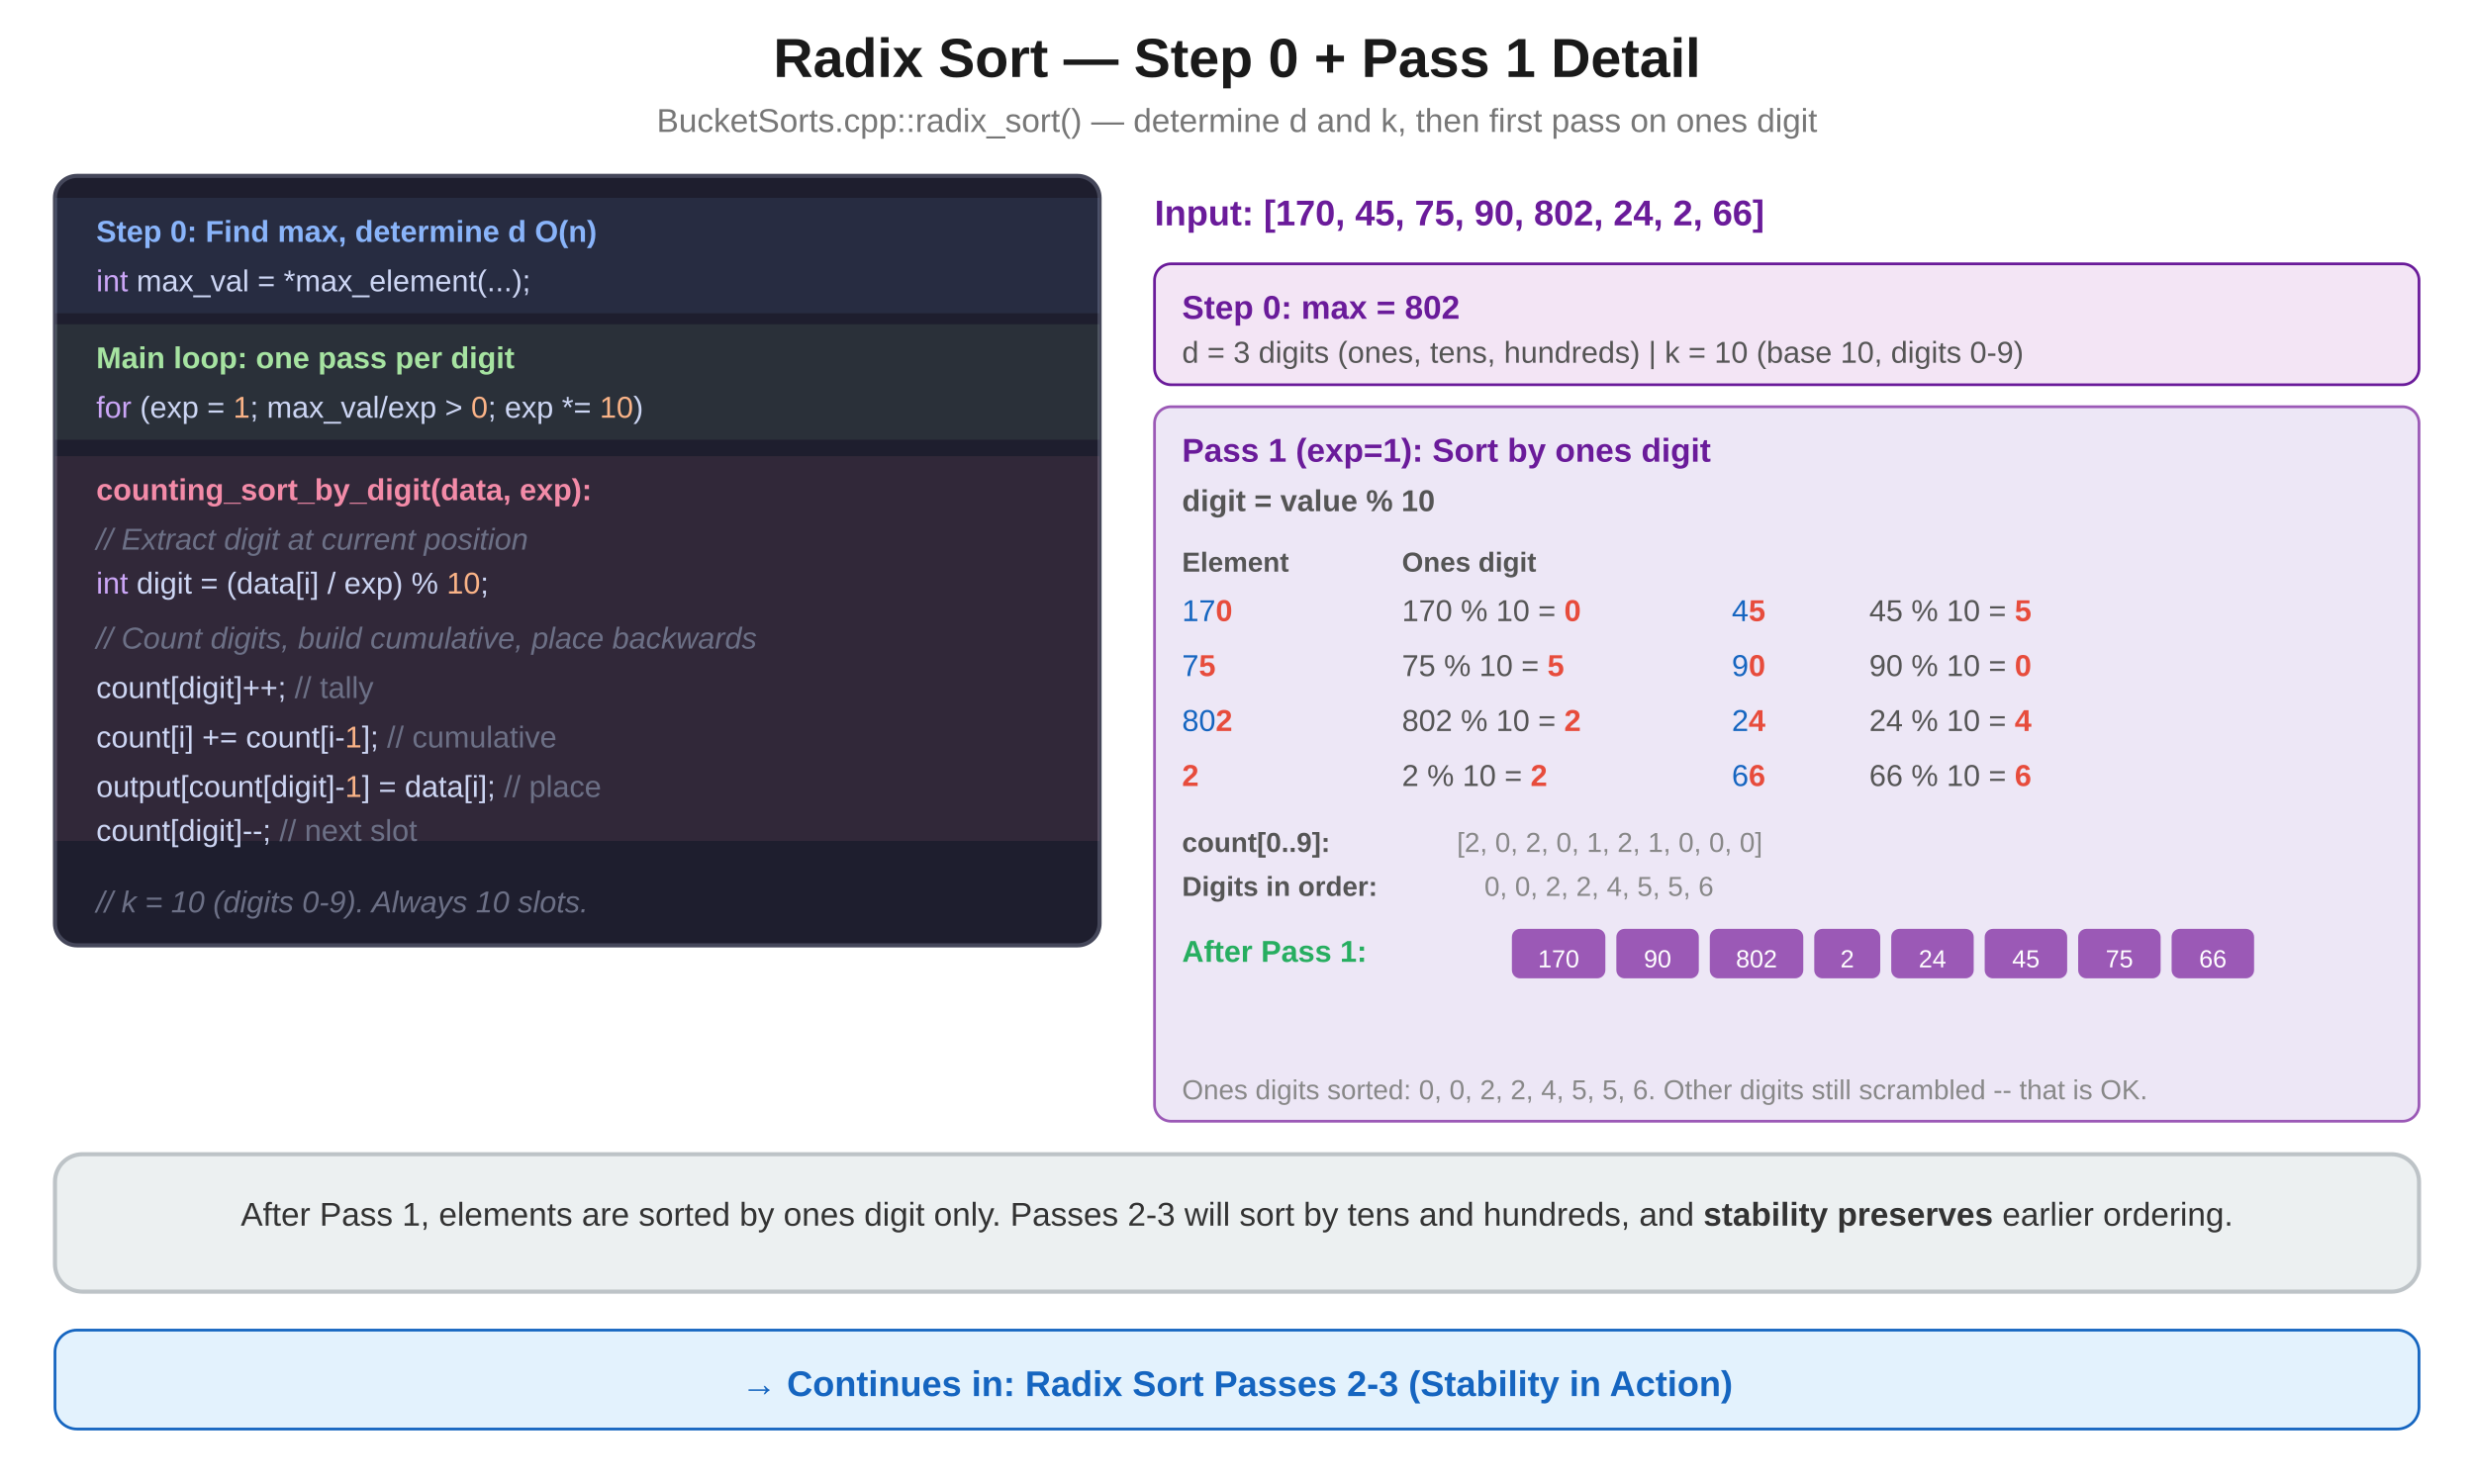
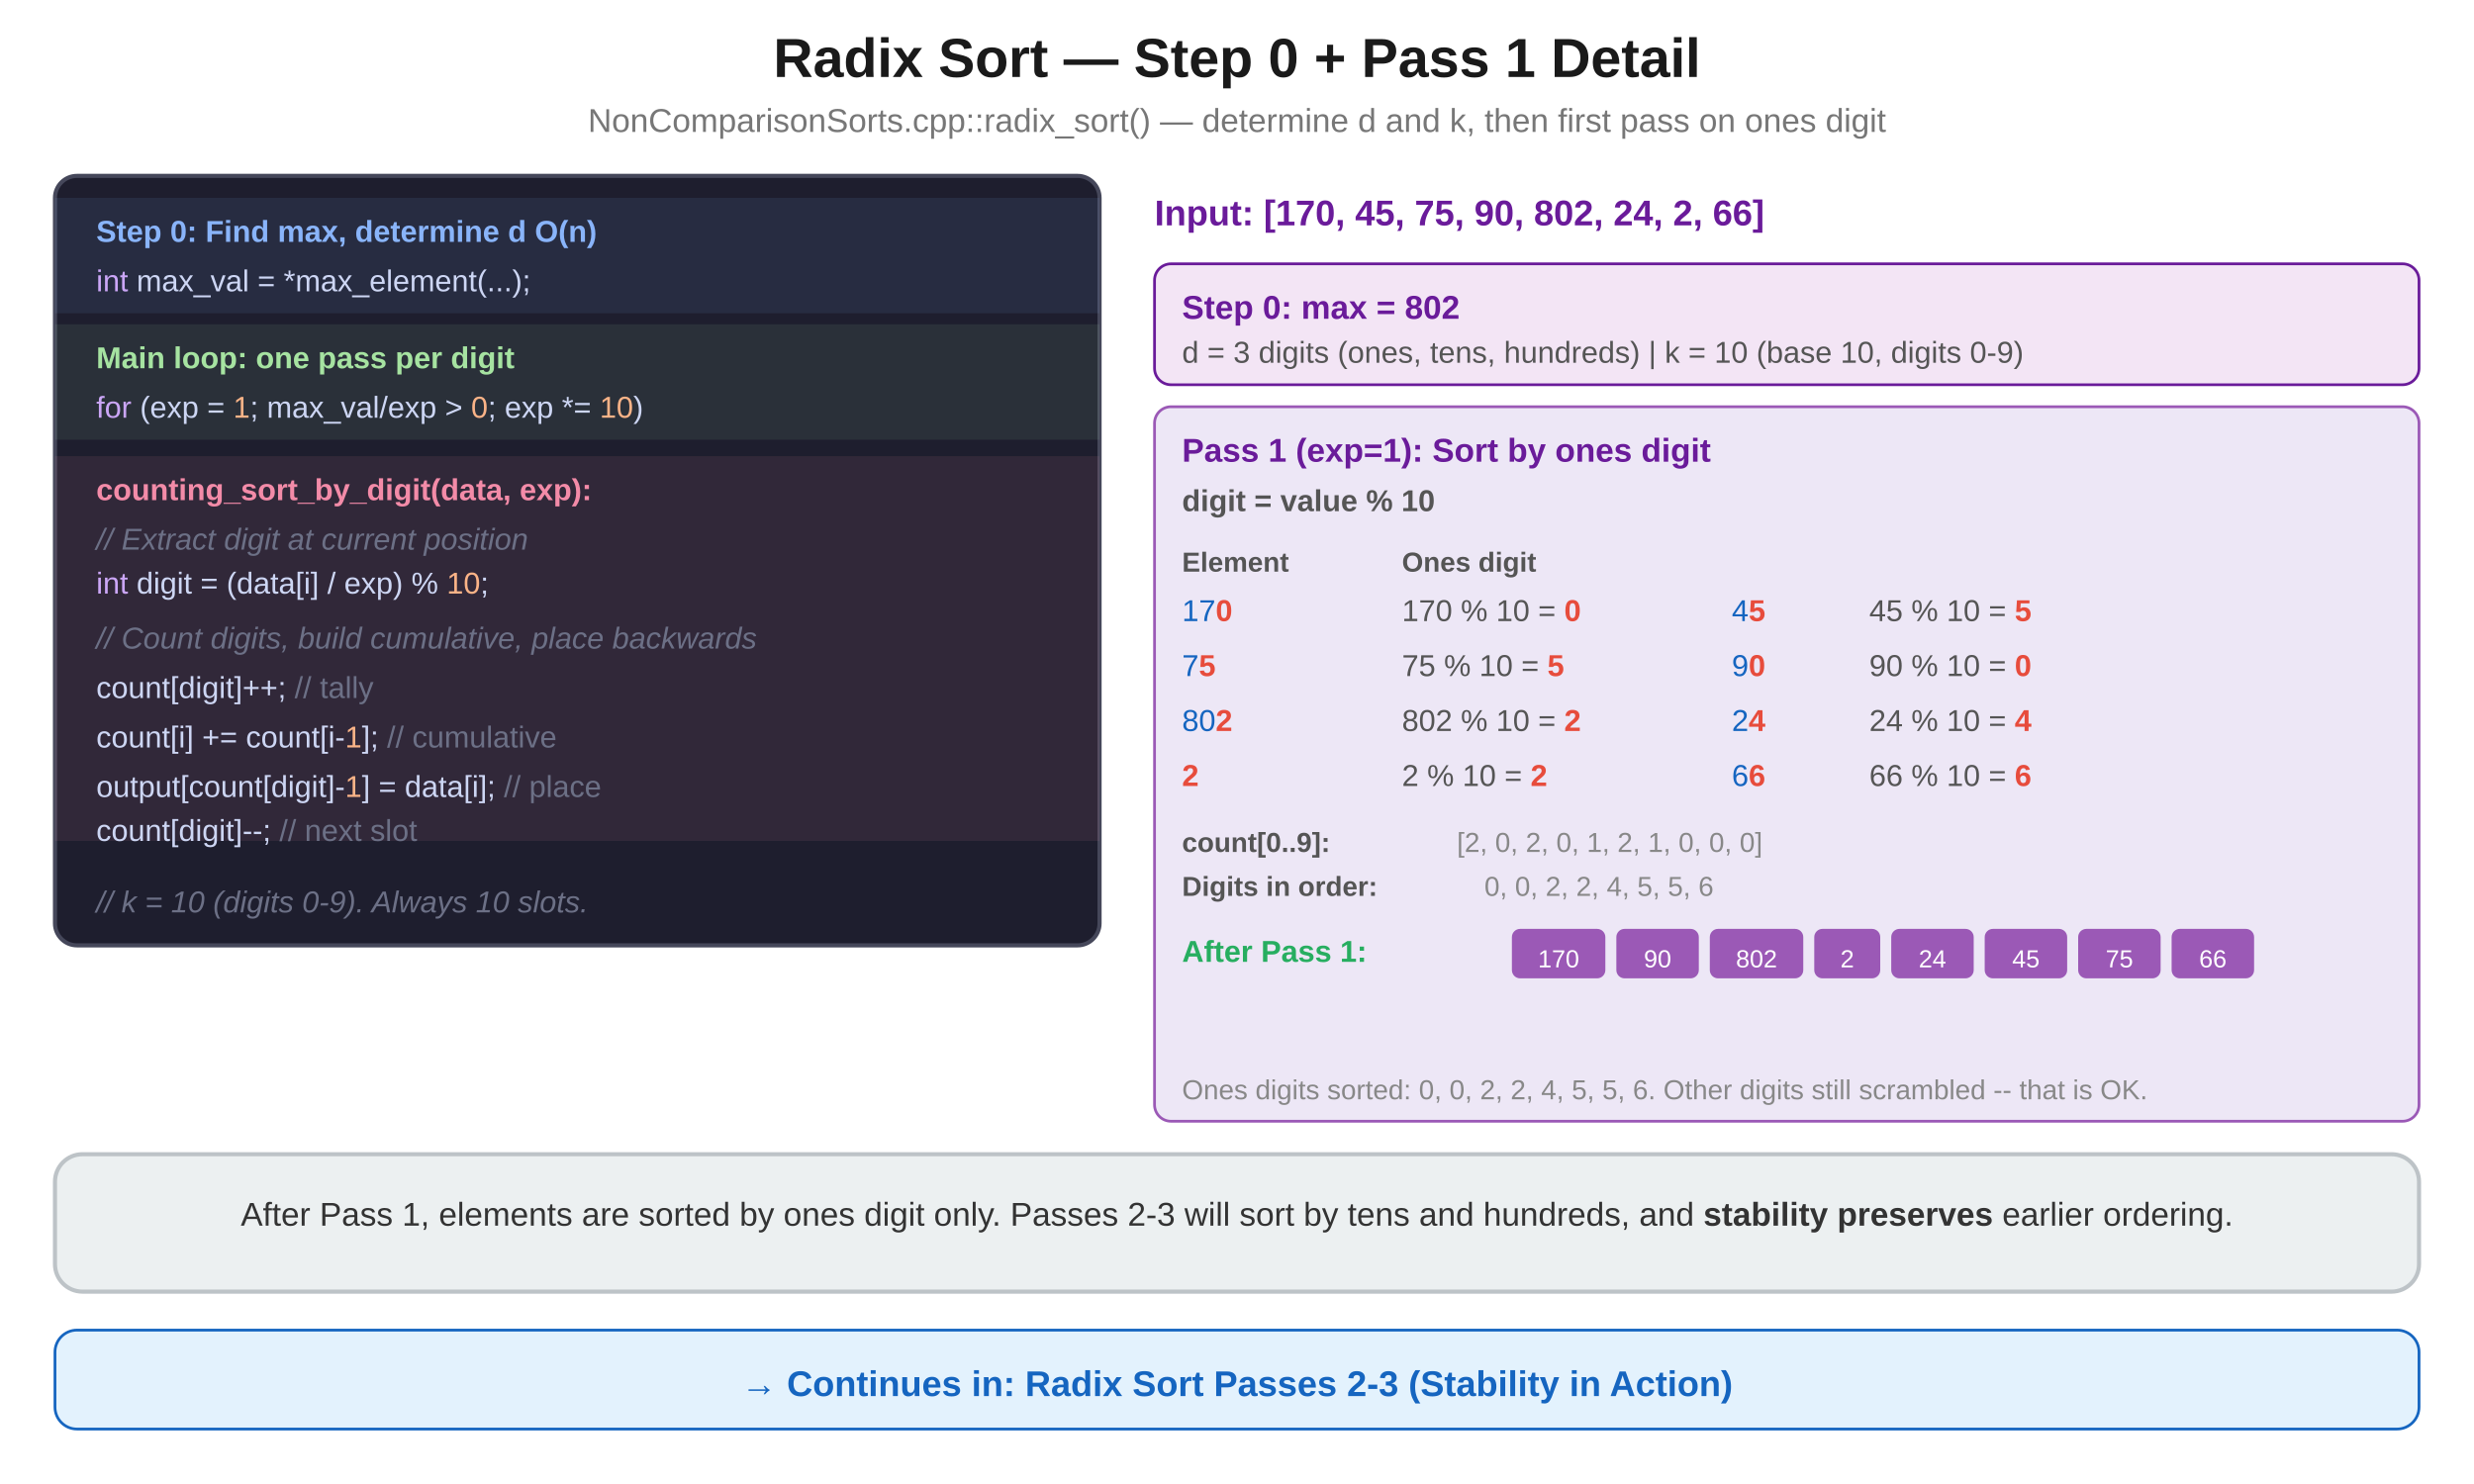
<svg xmlns="http://www.w3.org/2000/svg" viewBox="0 0 900 540" font-family="'Segoe UI', Arial, sans-serif">
  <rect width="100%" height="100%" fill="white" />
  <text x="450" y="28" text-anchor="middle" fill="#1a1a1a" font-size="20" font-weight="bold">Radix Sort — Step 0 + Pass 1 Detail</text>
-   <text x="450" y="48" text-anchor="middle" fill="#777" font-size="12">BucketSorts.cpp::radix_sort() — determine d and k, then first pass on ones digit</text>
+   <text x="450" y="48" text-anchor="middle" fill="#777" font-size="12">NonComparisonSorts.cpp::radix_sort() — determine d and k, then first pass on ones digit</text>
  <rect x="20" y="64" width="380" height="280" rx="8" fill="#1e1e2e" stroke="#45475a" stroke-width="1.5" />
  <rect x="20" y="72" width="380" height="42" fill="#89b4fa18" />
  <text x="35" y="88" fill="#89b4fa" font-size="11" font-weight="bold">Step 0: Find max, determine d O(n)</text>
  <text x="35" y="106" fill="#cdd6f4" font-size="11">
    <tspan fill="#cba6f7">int</tspan> max_val = *max_element(...);</text>
  <rect x="20" y="118" width="380" height="42" fill="#a6e3a118" />
  <text x="35" y="134" fill="#a6e3a1" font-size="11" font-weight="bold">Main loop: one pass per digit</text>
  <text x="35" y="152" fill="#cdd6f4" font-size="11">
    <tspan fill="#cba6f7">for</tspan> (exp = <tspan fill="#fab387">1</tspan>; max_val/exp &gt; <tspan fill="#fab387">0</tspan>; exp *= <tspan fill="#fab387">10</tspan>)</text>
  <rect x="20" y="166" width="380" height="140" fill="#f38ba818" />
  <text x="35" y="182" fill="#f38ba8" font-size="11" font-weight="bold">counting_sort_by_digit(data, exp):</text>
  <text x="35" y="200" fill="#6c7086" font-size="11" font-style="italic">// Extract digit at current position</text>
  <text x="35" y="216" fill="#cdd6f4" font-size="11">
    <tspan fill="#cba6f7">int</tspan> digit = (data[i] / exp) % <tspan fill="#fab387">10</tspan>;</text>
  <text x="35" y="236" fill="#6c7086" font-size="11" font-style="italic">// Count digits, build cumulative, place backwards</text>
  <text x="35" y="254" fill="#cdd6f4" font-size="11">count[digit]++;           <tspan fill="#6c7086">// tally</tspan>
  </text>
  <text x="35" y="272" fill="#cdd6f4" font-size="11">count[i] += count[i-<tspan fill="#fab387">1</tspan>];  <tspan fill="#6c7086">// cumulative</tspan>
  </text>
  <text x="35" y="290" fill="#cdd6f4" font-size="11">output[count[digit]-<tspan fill="#fab387">1</tspan>] = data[i]; <tspan fill="#6c7086">// place</tspan>
  </text>
  <text x="35" y="306" fill="#cdd6f4" font-size="11">count[digit]--;           <tspan fill="#6c7086">// next slot</tspan>
  </text>
  <text x="35" y="332" fill="#6c7086" font-size="11" font-style="italic">// k = 10 (digits 0-9). Always 10 slots.</text>
  <text x="420" y="82" fill="#6a1b9a" font-size="13" font-weight="bold">Input: [170, 45, 75, 90, 802, 24, 2, 66]</text>
  <rect x="420" y="96" width="460" height="44" rx="6" fill="#f3e5f5" stroke="#6a1b9a" stroke-width="1" />
  <text x="430" y="116" fill="#6a1b9a" font-size="12" font-weight="bold">Step 0: max = 802</text>
  <text x="430" y="132" fill="#555" font-size="11">d = 3 digits (ones, tens, hundreds) | k = 10 (base 10, digits 0-9)</text>
  <rect x="420" y="148" width="460" height="260" rx="6" fill="#ede7f6" stroke="#9b59b6" stroke-width="1" />
  <text x="430" y="168" fill="#6a1b9a" font-size="12" font-weight="bold">Pass 1 (exp=1): Sort by ones digit</text>
  <text x="430" y="186" fill="#555" font-size="11" font-weight="bold">digit = value % 10</text>
  <text x="430" y="208" fill="#555" font-size="10" font-weight="bold">Element</text>
  <text x="510" y="208" fill="#555" font-size="10" font-weight="bold">Ones digit</text>
  <text x="430" y="226" fill="#1565c0" font-size="11">17<tspan fill="#e74c3c" font-weight="bold">0</tspan>
  </text>
  <text x="510" y="226" fill="#555" font-size="11">170 % 10 = <tspan fill="#e74c3c" font-weight="bold">0</tspan>
  </text>
  <text x="630" y="226" fill="#1565c0" font-size="11">4<tspan fill="#e74c3c" font-weight="bold">5</tspan>
  </text>
  <text x="680" y="226" fill="#555" font-size="11">45 % 10 = <tspan fill="#e74c3c" font-weight="bold">5</tspan>
  </text>
  <text x="430" y="246" fill="#1565c0" font-size="11">7<tspan fill="#e74c3c" font-weight="bold">5</tspan>
  </text>
  <text x="510" y="246" fill="#555" font-size="11">75 % 10 = <tspan fill="#e74c3c" font-weight="bold">5</tspan>
  </text>
  <text x="630" y="246" fill="#1565c0" font-size="11">9<tspan fill="#e74c3c" font-weight="bold">0</tspan>
  </text>
  <text x="680" y="246" fill="#555" font-size="11">90 % 10 = <tspan fill="#e74c3c" font-weight="bold">0</tspan>
  </text>
  <text x="430" y="266" fill="#1565c0" font-size="11">80<tspan fill="#e74c3c" font-weight="bold">2</tspan>
  </text>
  <text x="510" y="266" fill="#555" font-size="11">802 % 10 = <tspan fill="#e74c3c" font-weight="bold">2</tspan>
  </text>
  <text x="630" y="266" fill="#1565c0" font-size="11">2<tspan fill="#e74c3c" font-weight="bold">4</tspan>
  </text>
  <text x="680" y="266" fill="#555" font-size="11">24 % 10 = <tspan fill="#e74c3c" font-weight="bold">4</tspan>
  </text>
  <text x="430" y="286" fill="#1565c0" font-size="11">
    <tspan fill="#e74c3c" font-weight="bold">2</tspan>
  </text>
  <text x="510" y="286" fill="#555" font-size="11">2 % 10 = <tspan fill="#e74c3c" font-weight="bold">2</tspan>
  </text>
  <text x="630" y="286" fill="#1565c0" font-size="11">6<tspan fill="#e74c3c" font-weight="bold">6</tspan>
  </text>
  <text x="680" y="286" fill="#555" font-size="11">66 % 10 = <tspan fill="#e74c3c" font-weight="bold">6</tspan>
  </text>
  <text x="430" y="310" fill="#555" font-size="10" font-weight="bold">count[0..9]:</text>
  <text x="530" y="310" fill="#888" font-size="10">[2, 0, 2, 0, 1, 2, 1, 0, 0, 0]</text>
  <text x="430" y="326" fill="#555" font-size="10" font-weight="bold">Digits in order:</text>
  <text x="540" y="326" fill="#888" font-size="10">0, 0, 2, 2, 4, 5, 5, 6</text>
  <text x="430" y="350" fill="#27ae60" font-size="11" font-weight="bold">After Pass 1:</text>
  <rect x="550" y="338" width="34" height="18" rx="3" fill="#9b59b6" />
  <text x="567" y="352" text-anchor="middle" fill="#fff" font-size="9">170</text>
  <rect x="588" y="338" width="30" height="18" rx="3" fill="#9b59b6" />
  <text x="603" y="352" text-anchor="middle" fill="#fff" font-size="9">90</text>
  <rect x="622" y="338" width="34" height="18" rx="3" fill="#9b59b6" />
  <text x="639" y="352" text-anchor="middle" fill="#fff" font-size="9">802</text>
  <rect x="660" y="338" width="24" height="18" rx="3" fill="#9b59b6" />
  <text x="672" y="352" text-anchor="middle" fill="#fff" font-size="9">2</text>
  <rect x="688" y="338" width="30" height="18" rx="3" fill="#9b59b6" />
  <text x="703" y="352" text-anchor="middle" fill="#fff" font-size="9">24</text>
  <rect x="722" y="338" width="30" height="18" rx="3" fill="#9b59b6" />
  <text x="737" y="352" text-anchor="middle" fill="#fff" font-size="9">45</text>
  <rect x="756" y="338" width="30" height="18" rx="3" fill="#9b59b6" />
  <text x="771" y="352" text-anchor="middle" fill="#fff" font-size="9">75</text>
  <rect x="790" y="338" width="30" height="18" rx="3" fill="#9b59b6" />
  <text x="805" y="352" text-anchor="middle" fill="#fff" font-size="9">66</text>
  <text x="430" y="400" fill="#888" font-size="10">Ones digits sorted: 0, 0, 2, 2, 4, 5, 5, 6. Other digits still scrambled -- that is OK.</text>
  <rect x="20" y="420" width="860" height="50" rx="10" fill="#ecf0f1" stroke="#bdc3c7" stroke-width="1.5" />
  <text x="450" y="446" text-anchor="middle" fill="#333" font-size="12">After Pass 1, elements are sorted by ones digit only. Passes 2-3 will sort by tens and hundreds, and <tspan font-weight="bold">stability preserves</tspan> earlier ordering.</text>
  <rect x="20" y="484" width="860" height="36" rx="8" fill="#e3f2fd" stroke="#1565c0" stroke-width="1" />
  <text x="450" y="508" text-anchor="middle" fill="#1565c0" font-size="13" font-weight="bold">→ Continues in: Radix Sort Passes 2-3 (Stability in Action)</text>
</svg>
